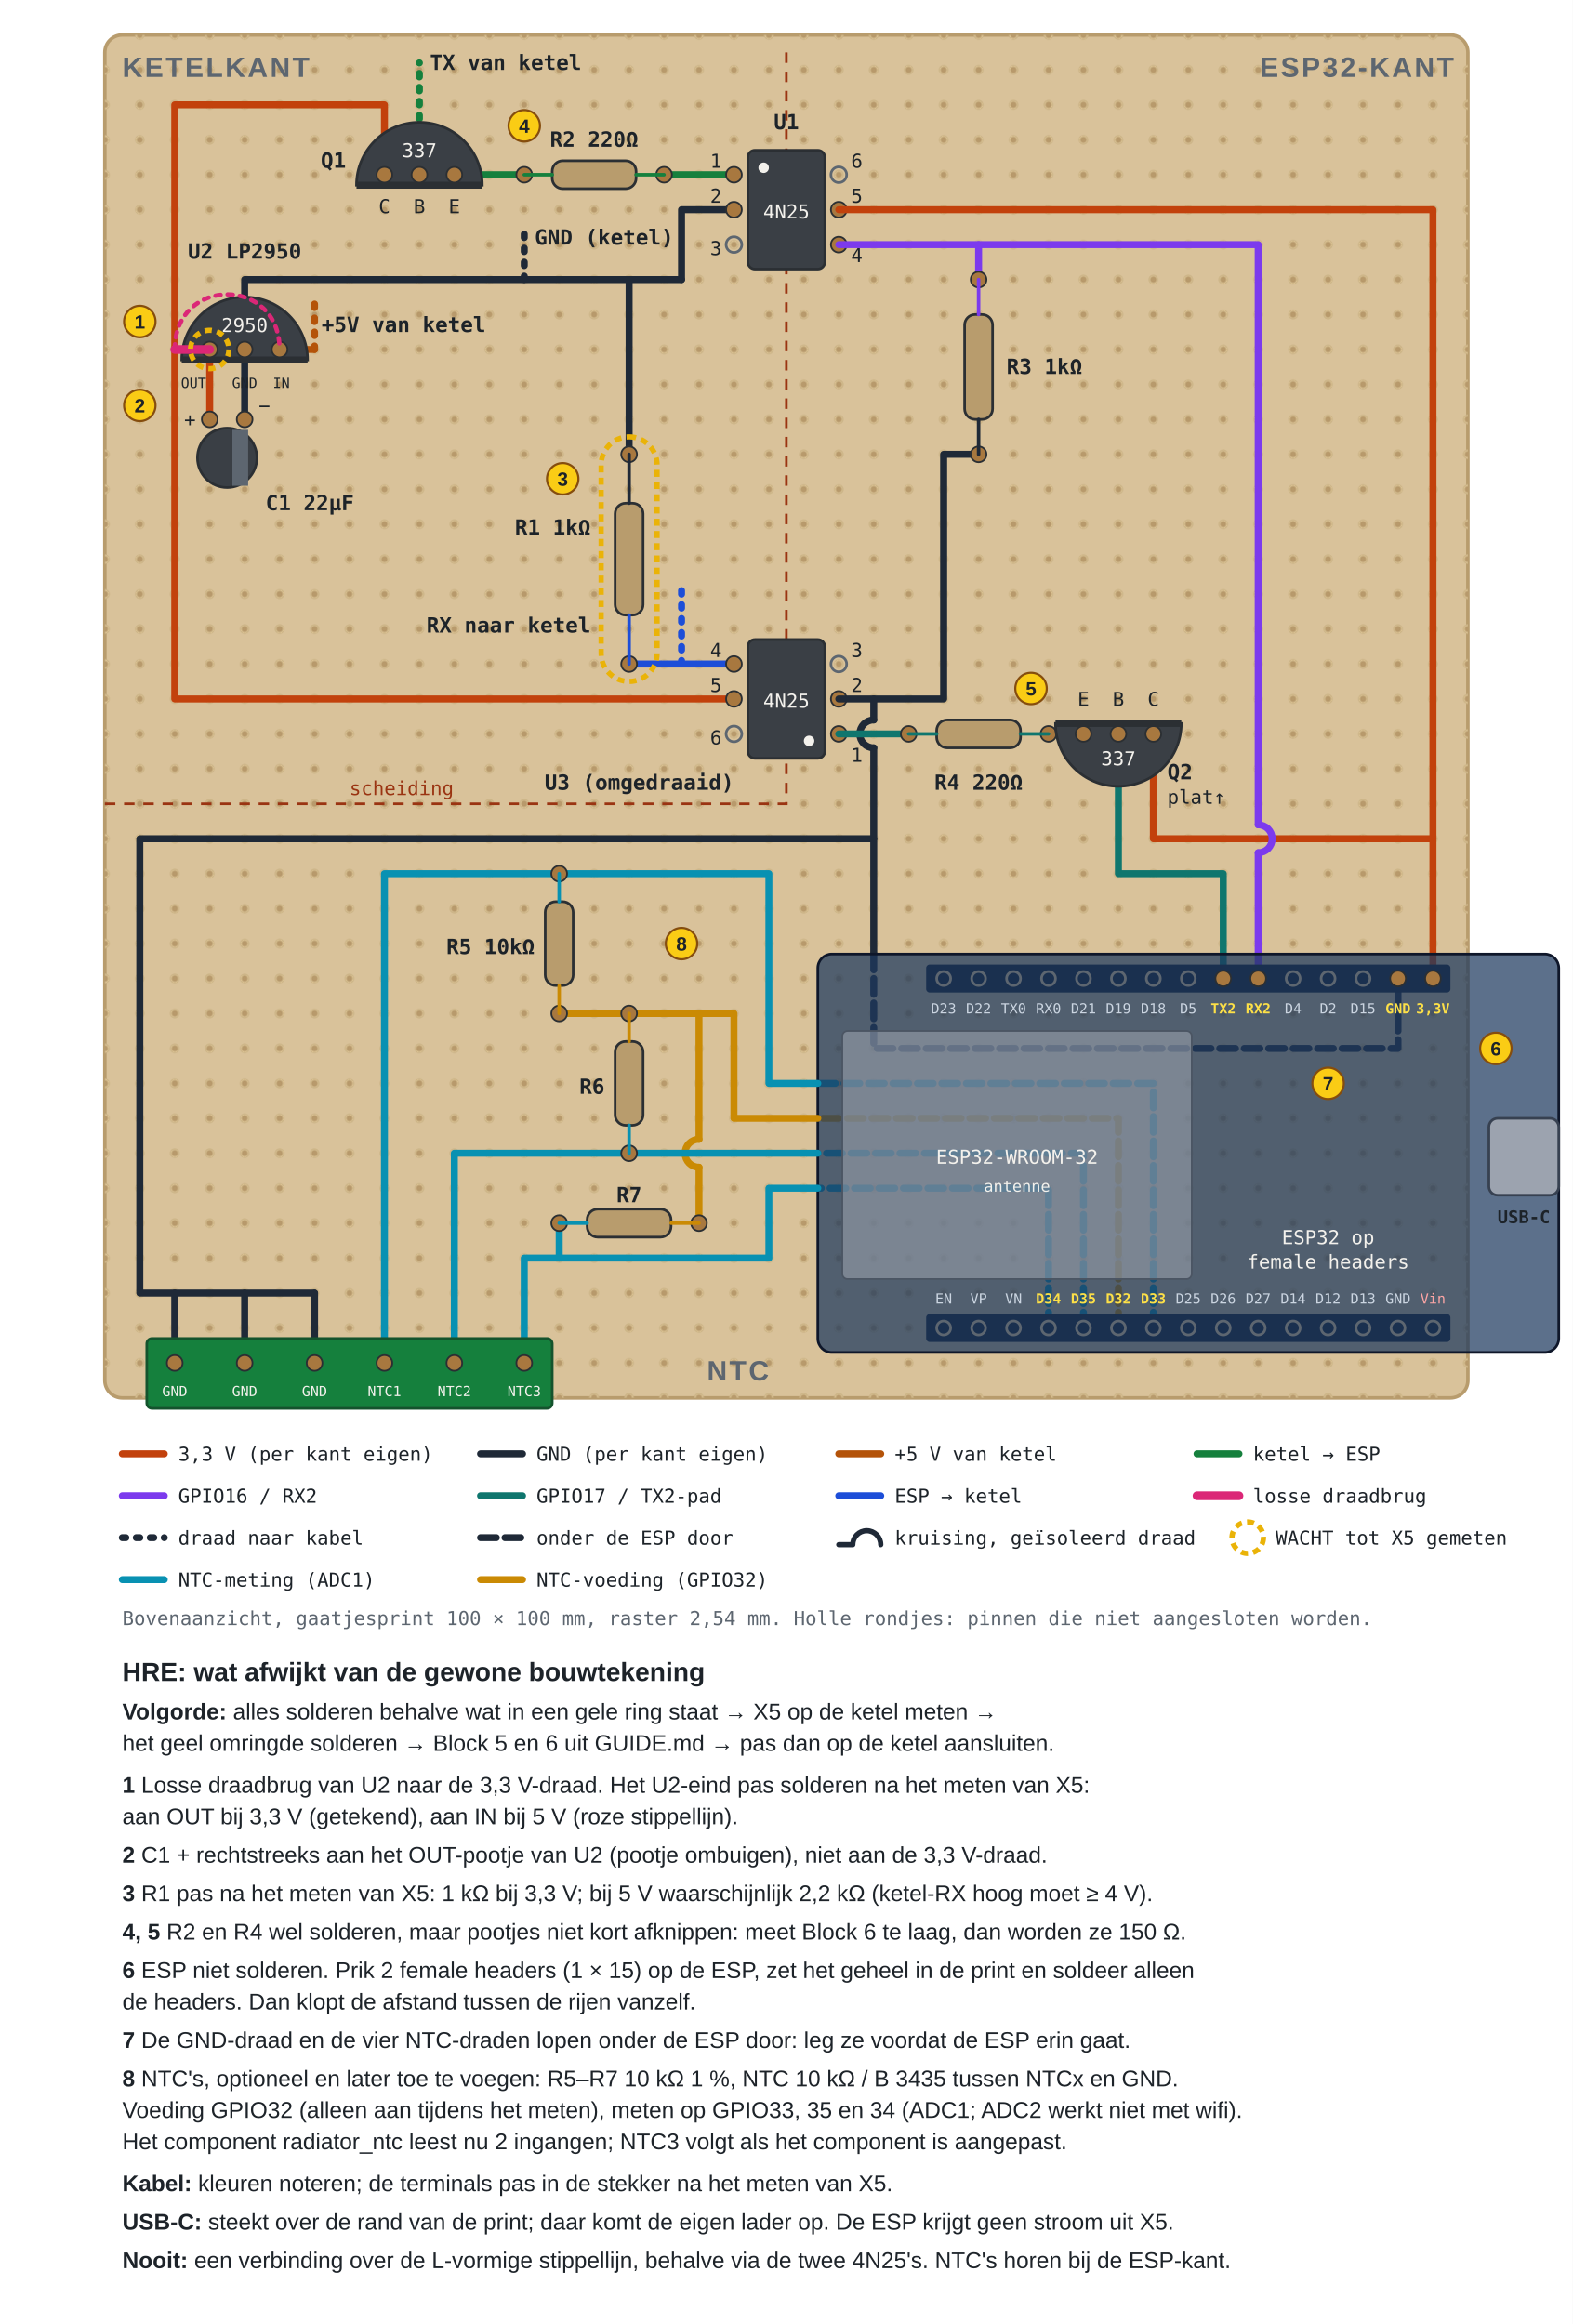
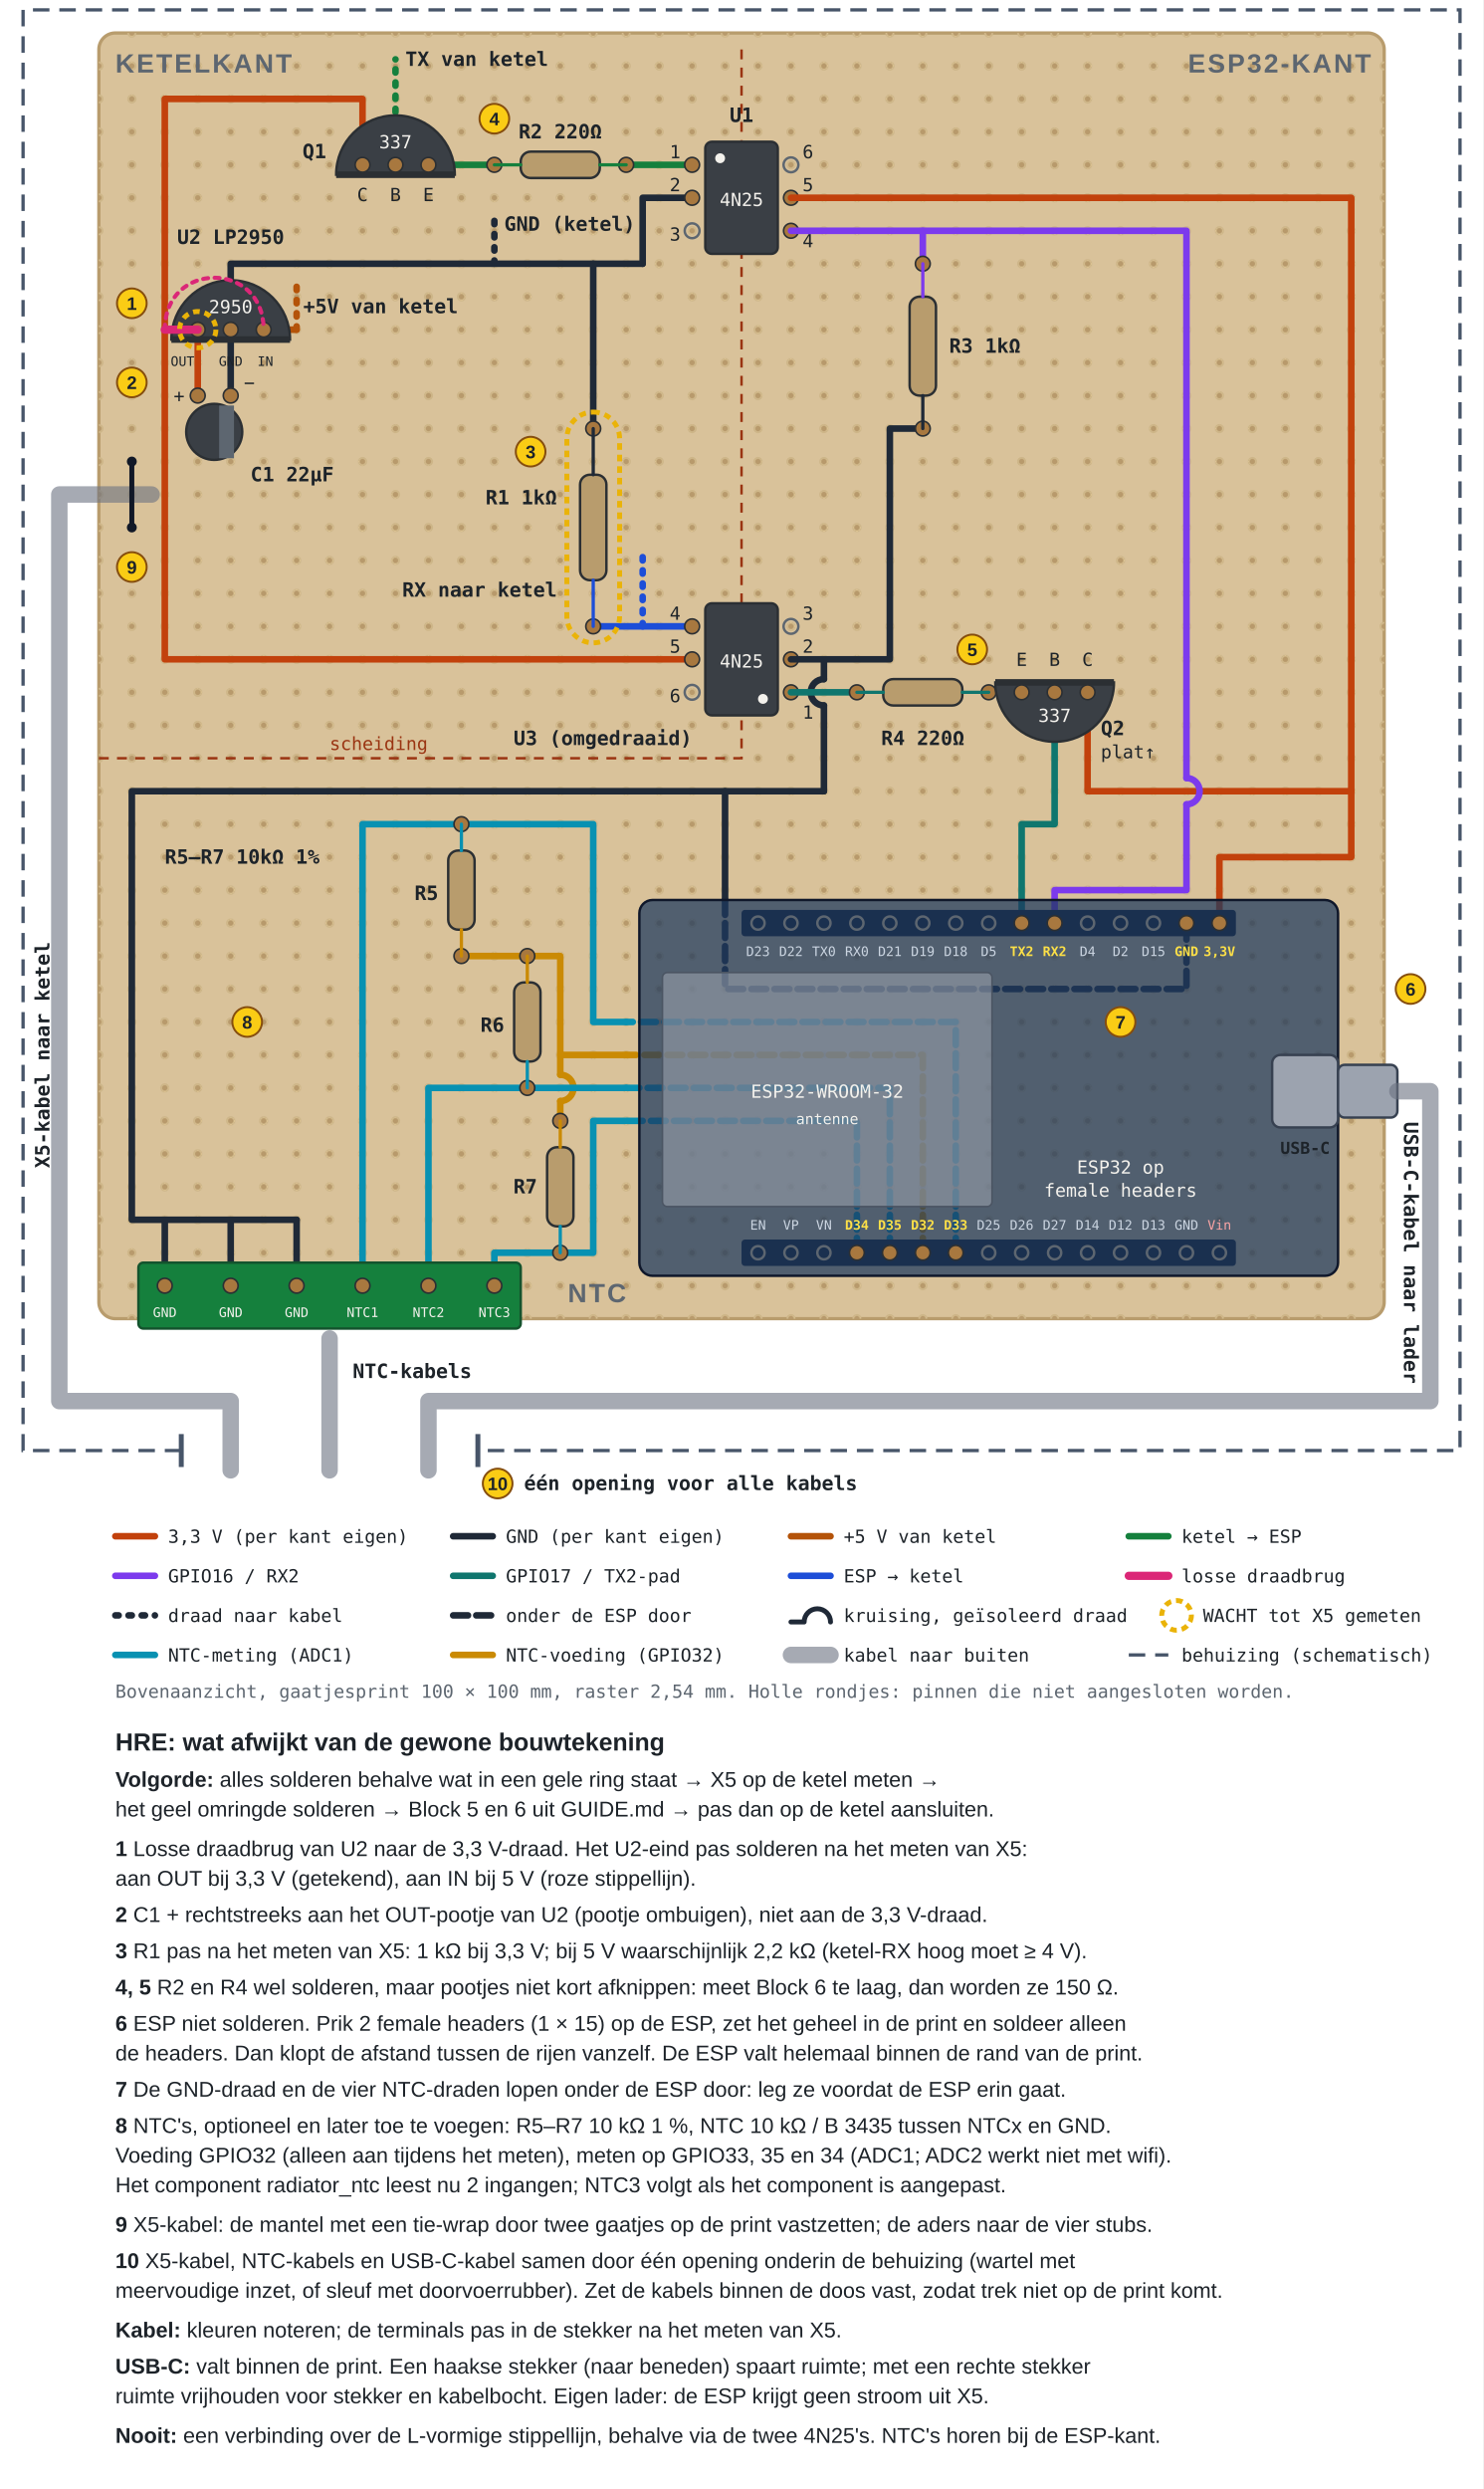
- <svg xmlns="http://www.w3.org/2000/svg" viewBox="0 0 900 1330" width="900" height="1330" role="img" aria-label="Bouwtekening van de IDS-adapter voor de Intergas Kombi Kompakt HRE (X5) op een gaatjesprint van 100 x 100 mm, in vier kwadranten: linksboven de ketelkant (LP2950, C1, Q1, R2, R1), rechtsboven de ESP-kant van de optocouplers (R3, R4, Q2), rechtsonder de ESP32 (Joy-IT NodeMCU ESP32 USB-C) op female headers, linksonder drie optionele NTC-ingangen met 10 kOhm-weerstanden en een schroefklem. Alleen de twee 4N25-optocouplers overbruggen de L-vormige scheiding rond de ketelkant. Genummerde markeringen verwijzen naar de toelichting onder de tekening; gele ringen markeren wat pas na het meten van X5 gesoldeerd wordt.">
+ <svg xmlns="http://www.w3.org/2000/svg" viewBox="0 0 900 1510" width="900" height="1510" role="img" aria-label="Bouwtekening van de IDS-adapter voor de Intergas Kombi Kompakt HRE (X5) op een gaatjesprint van 100 x 100 mm, in vier kwadranten: linksboven de ketelkant (LP2950, C1, Q1, R2, R1), rechtsboven de ESP-kant van de optocouplers (R3, R4, Q2), rechtsonder de ESP32 (Joy-IT NodeMCU ESP32 USB-C) op female headers, helemaal binnen de rand van de print, linksonder drie optionele NTC-ingangen met 10 kOhm-weerstanden en een schroefklem. Alleen de twee 4N25-optocouplers overbruggen de L-vormige scheiding rond de ketelkant. Rond de print staat de behuizing schematisch getekend: X5-kabel, NTC-kabels en USB-C-kabel gaan samen door één opening onderin. Genummerde markeringen verwijzen naar de toelichting onder de tekening; gele ringen markeren wat pas na het meten van X5 gesoldeerd wordt.">
  <style>
    .w{fill:none;stroke-width:4;stroke-linecap:round;stroke-linejoin:round}
    .n3v3{stroke:#c2410c} .ngnd{stroke:#1f2937} .n5v{stroke:#b45309} .ntx{stroke:#15803d}
    .nrx{stroke:#1d4ed8} .nsig{stroke:#7c3aed} .nio17{stroke:#0f766e}
    .nntc{stroke:#0891b2} .nsup{stroke:#ca8a04}
    .bridge{stroke:#db2777;stroke-width:5}
    .stub{stroke-dasharray:2 6}
    .under{stroke-dasharray:9 5}
    .lbl{font-family:Menlo,Consolas,"DejaVu Sans Mono",monospace;font-size:11px;fill:#1d2329}
    .lbl-b{font-family:Menlo,Consolas,"DejaVu Sans Mono",monospace;font-size:12px;font-weight:600;fill:#1d2329}
    .note{font-family:Arial,Helvetica,sans-serif;font-size:13px;fill:#1d2329}
    .note-b{font-family:Arial,Helvetica,sans-serif;font-size:13px;font-weight:700;fill:#1d2329}
    .title{font-family:Arial,Helvetica,sans-serif;font-size:15px;font-weight:700;fill:#1d2329}
    .side{font-family:"Arial Narrow",Arial,sans-serif;font-size:16px;font-weight:700;fill:#5d6670;letter-spacing:.08em}
    .body{fill:#3a3f45;stroke:#2b2f33;stroke-width:1.5}
    .flat{stroke:#2b2f33;stroke-width:4}
    .leg{fill:#a8783f;stroke:#2b2f33;stroke-width:1}
    .nc{fill:none;stroke:#5d6670;stroke-width:1.5}
    .res{fill:#b89c6d;stroke:#2b2f33;stroke-width:1.5}
    .chiptext{font-family:Menlo,Consolas,"DejaVu Sans Mono",monospace;font-size:11px;fill:#f3f1ec}
    .pintext{font-family:Menlo,Consolas,"DejaVu Sans Mono",monospace;font-size:8px;fill:#cbd5e1}
    .pinuse{font-family:Menlo,Consolas,"DejaVu Sans Mono",monospace;font-size:8px;font-weight:700;fill:#fde047}
    .iso{stroke:#9a3412;stroke-width:1.5;stroke-dasharray:6 5;fill:none}
    .boardbg{fill:#d9c29a;stroke:#b89c6d;stroke-width:2}
    .hole{fill:#b89a6c;stroke:#cdb588;stroke-width:1.2}
    .wait{fill:none;stroke:#eab308;stroke-width:3;stroke-dasharray:4 3}
    .mark{fill:#facc15;stroke:#854d0e;stroke-width:1.2}
    .marktext{font-family:Arial,Helvetica,sans-serif;font-size:11px;font-weight:700;fill:#1d2329}
+     .box{fill:none;stroke:#475569;stroke-width:2;stroke-dasharray:10 6}
+     .cable{fill:none;stroke:#6b7280;stroke-width:10;stroke-linecap:round;stroke-linejoin:round;stroke-opacity:.6}
  </style>
-   <rect x="0" y="0" width="900" height="1330" fill="#ffffff" />
+   <rect x="0" y="0" width="900" height="1510" fill="#ffffff" />
  <defs>
    <pattern id="holes" x="-10" y="-10" width="20" height="20" patternUnits="userSpaceOnUse">
      <circle cx="10" cy="10" r="2.2" class="hole" />
    </pattern>
  </defs>
  <rect x="60" y="20" width="780" height="780" rx="10" class="boardbg" />
  <rect x="60" y="20" width="780" height="780" rx="10" fill="url(#holes)" />
  <text x="70" y="44" class="side">KETELKANT</text>
  <text x="832" y="44" class="side" text-anchor="end">ESP32-KANT</text>
-   <text x="440" y="790" class="side" text-anchor="end">NTC</text>
+   <text x="380" y="790" class="side" text-anchor="end">NTC</text>
  <polyline points="450,30 450,460 60,460" class="iso" />
  <text x="200" y="455" class="lbl" style="fill:#9a3412">scheiding</text>
  <polyline class="w n3v3" points="220,100 220,60 100,60 100,400 420,400" />
  <line x1="120" y1="200" x2="120" y2="240" class="w n3v3" />
  <polyline class="w ngnd" points="140,240 140,160 390,160" />
  <polyline class="w ngnd" points="420,120 390,120 390,160" />
  <polyline class="w ngnd" points="360,160 360,260" />
  <polyline class="w n5v" points="160,200 180,200" />
  <polyline class="w ntx" points="260,100 300,100" />
  <polyline class="w ntx" points="380,100 420,100" />
  <polyline class="w nrx" points="360,380 420,380" />
  <polyline class="w n5v stub" points="180,200 180,170" />
  <text x="184" y="190" class="lbl-b">+5V van ketel</text>
  <polyline class="w ngnd stub" points="300,160 300,132" />
  <text x="306" y="140" class="lbl-b">GND (ketel)</text>
  <polyline class="w ntx stub" points="240,100 240,36" />
  <text x="246" y="40" class="lbl-b">TX van ketel</text>
  <polyline class="w nrx stub" points="390,380 390,336" />
  <text x="338" y="362" class="lbl-b" text-anchor="end">RX naar ketel</text>
  <path d="M 104 206 L 176 206 A 36 36 0 0 0 104 206 Z" class="body" />
  <line x1="104" y1="206" x2="176" y2="206" class="flat" />
  <text x="140" y="190" class="chiptext" text-anchor="middle">2950</text>
  <circle cx="120" cy="200" r="4.5" class="leg" />
  <circle cx="140" cy="200" r="4.5" class="leg" />
  <circle cx="160" cy="200" r="4.5" class="leg" />
  <text x="140" y="148" class="lbl-b" text-anchor="middle">U2 LP2950</text>
  <text x="118" y="222" class="lbl" style="font-size:8px" text-anchor="end">OUT</text>
  <text x="140" y="222" class="lbl" style="font-size:8px" text-anchor="middle">GND</text>
  <text x="161" y="222" class="lbl" style="font-size:8px" text-anchor="middle">IN</text>
  <circle cx="130" cy="262" r="17" class="body" />
  <rect x="133" y="246" width="9" height="32" style="fill:#5d6670" />
  <circle cx="120" cy="240" r="4.5" class="leg" />
  <circle cx="140" cy="240" r="4.5" class="leg" />
  <text x="152" y="292" class="lbl-b">C1 22µF</text>
  <text x="112" y="244" class="lbl" text-anchor="end">+</text>
  <text x="148" y="236" class="lbl">−</text>
  <path d="M 204 106 L 276 106 A 36 36 0 0 0 204 106 Z" class="body" />
  <line x1="204" y1="106" x2="276" y2="106" class="flat" />
  <text x="240" y="90" class="chiptext" text-anchor="middle">337</text>
  <circle cx="220" cy="100" r="4.5" class="leg" />
  <circle cx="240" cy="100" r="4.5" class="leg" />
  <circle cx="260" cy="100" r="4.5" class="leg" />
  <text x="220" y="122" class="lbl" text-anchor="middle">C</text>
  <text x="240" y="122" class="lbl" text-anchor="middle">B</text>
  <text x="260" y="122" class="lbl" text-anchor="middle">E</text>
  <text x="198" y="96" class="lbl-b" text-anchor="end">Q1</text>
  <rect x="316" y="92" width="48" height="16" rx="6" class="res" />
  <circle cx="300" cy="100" r="4.5" class="leg" />
  <circle cx="380" cy="100" r="4.5" class="leg" />
  <line x1="300" y1="100" x2="316" y2="100" class="w ntx" style="stroke-width:2" />
  <line x1="364" y1="100" x2="380" y2="100" class="w ntx" style="stroke-width:2" />
  <text x="340" y="84" class="lbl-b" text-anchor="middle">R2 220Ω</text>
  <rect x="352" y="288" width="16" height="64" rx="6" class="res" />
  <circle cx="360" cy="260" r="4.5" class="leg" />
  <circle cx="360" cy="380" r="4.5" class="leg" />
  <line x1="360" y1="260" x2="360" y2="288" class="w ngnd" style="stroke-width:2" />
  <line x1="360" y1="352" x2="360" y2="380" class="w nrx" style="stroke-width:2" />
  <text x="338" y="306" class="lbl-b" text-anchor="end">R1 1kΩ</text>
  <rect x="344" y="250" width="32" height="140" rx="16" class="wait" />
  <line x1="120" y1="200" x2="100" y2="200" class="w bridge" />
  <path d="M 100 200 C 100 158 160 158 160 200" fill="none" stroke="#db2777" stroke-width="2.5" stroke-dasharray="3 4" stroke-linecap="round" />
  <circle cx="120" cy="200" r="11" class="wait" />
  <rect x="428" y="86" width="44" height="68" rx="4" class="body" />
  <circle cx="437" cy="96" r="3" style="fill:#f3f1ec" />
  <text x="450" y="125" class="chiptext" text-anchor="middle">4N25</text>
  <circle cx="420" cy="100" r="4.5" class="leg" />
  <circle cx="420" cy="120" r="4.5" class="leg" />
  <circle cx="420" cy="140" r="4.5" class="nc" />
  <circle cx="480" cy="100" r="4.5" class="nc" />
  <circle cx="480" cy="120" r="4.5" class="leg" />
  <circle cx="480" cy="140" r="4.5" class="leg" />
  <text x="413" y="96" class="lbl" text-anchor="end">1</text>
  <text x="413" y="116" class="lbl" text-anchor="end">2</text>
  <text x="413" y="146" class="lbl" text-anchor="end">3</text>
  <text x="487" y="96" class="lbl">6</text>
  <text x="487" y="116" class="lbl">5</text>
  <text x="487" y="150" class="lbl">4</text>
  <text x="450" y="74" class="lbl-b" text-anchor="middle">U1</text>
  <rect x="428" y="366" width="44" height="68" rx="4" class="body" />
  <circle cx="463" cy="424" r="3" style="fill:#f3f1ec" />
  <text x="450" y="405" class="chiptext" text-anchor="middle">4N25</text>
  <circle cx="420" cy="380" r="4.5" class="leg" />
  <circle cx="420" cy="400" r="4.5" class="leg" />
  <circle cx="420" cy="420" r="4.5" class="nc" />
  <circle cx="480" cy="380" r="4.5" class="nc" />
  <circle cx="480" cy="400" r="4.5" class="leg" />
  <circle cx="480" cy="420" r="4.5" class="leg" />
  <text x="413" y="376" class="lbl" text-anchor="end">4</text>
  <text x="413" y="396" class="lbl" text-anchor="end">5</text>
  <text x="413" y="426" class="lbl" text-anchor="end">6</text>
  <text x="487" y="376" class="lbl">3</text>
  <text x="487" y="396" class="lbl">2</text>
  <text x="487" y="436" class="lbl">1</text>
  <text x="420" y="452" class="lbl-b" text-anchor="end">U3 (omgedraaid)</text>
-   <polyline class="w n3v3" points="480,120 820,120 820,560" />
+   <polyline class="w n3v3" points="480,120 820,120 820,520 740,520 740,560" />
  <polyline class="w n3v3" points="660,420 660,480 820,480" />
  <polyline class="w nsig" points="480,140 720,140 720,472" />
  <path d="M 720 472 A 8 8 0 0 1 720 488" class="w nsig" />
-   <polyline class="w nsig" points="720,488 720,560" />
+   <polyline class="w nsig" points="720,488 720,540 640,540 640,560" />
  <polyline class="w nsig" points="560,140 560,160" />
  <polyline class="w ngnd" points="480,400 540,400 540,260 560,260" />
  <polyline class="w ngnd" points="500,400 500,412" />
  <path d="M 500 412 A 8 8 0 0 0 500 428" class="w ngnd" />
-   <polyline class="w ngnd" points="500,428 500,546" />
+   <polyline class="w ngnd" points="500,428 500,480" />
+   <polyline class="w ngnd" points="440,480 440,546" />
  <polyline class="w nio17" points="480,420 520,420" />
  <polyline class="w nio17" points="600,420 620,420" />
-   <polyline class="w nio17" points="700,560 700,500 640,500 640,420" />
+   <polyline class="w nio17" points="640,420 640,500 620,500 620,560" />
  <rect x="552" y="180" width="16" height="60" rx="6" class="res" />
  <circle cx="560" cy="160" r="4.5" class="leg" />
  <circle cx="560" cy="260" r="4.5" class="leg" />
  <line x1="560" y1="160" x2="560" y2="180" class="w nsig" style="stroke-width:2" />
  <line x1="560" y1="240" x2="560" y2="260" class="w ngnd" style="stroke-width:2" />
  <text x="576" y="214" class="lbl-b">R3 1kΩ</text>
  <rect x="536" y="412" width="48" height="16" rx="6" class="res" />
  <circle cx="520" cy="420" r="4.5" class="leg" />
  <circle cx="600" cy="420" r="4.5" class="leg" />
  <line x1="520" y1="420" x2="536" y2="420" class="w nio17" style="stroke-width:2" />
  <line x1="584" y1="420" x2="600" y2="420" class="w nio17" style="stroke-width:2" />
  <text x="560" y="452" class="lbl-b" text-anchor="middle">R4 220Ω</text>
  <path d="M 604 414 L 676 414 A 36 36 0 0 1 604 414 Z" class="body" />
  <line x1="604" y1="414" x2="676" y2="414" class="flat" />
  <text x="640" y="438" class="chiptext" text-anchor="middle">337</text>
  <circle cx="620" cy="420" r="4.5" class="leg" />
  <circle cx="640" cy="420" r="4.5" class="leg" />
  <circle cx="660" cy="420" r="4.5" class="leg" />
  <text x="620" y="404" class="lbl" text-anchor="middle">E</text>
  <text x="640" y="404" class="lbl" text-anchor="middle">B</text>
  <text x="660" y="404" class="lbl" text-anchor="middle">C</text>
  <text x="668" y="446" class="lbl-b">Q2</text>
  <text x="668" y="460" class="lbl">plat↑</text>
-   <polyline class="w ngnd under" points="500,546 500,600 800,600 800,560" />
-   <polyline class="w nntc under" points="660,760 660,620 468,620" />
-   <polyline class="w nsup under" points="640,760 640,640 468,640" />
-   <polyline class="w nntc under" points="620,760 620,660 468,660" />
-   <polyline class="w nntc under" points="600,760 600,680 468,680" />
-   <rect x="530" y="552" width="300" height="16" rx="2" style="fill:#111827" />
-   <rect x="530" y="752" width="300" height="16" rx="2" style="fill:#111827" />
-   <rect x="468" y="546" width="424" height="228" rx="8" style="fill:#1e3a5f;fill-opacity:.72;stroke:#0f172a;stroke-width:1.5" />
-   <rect x="482" y="590" width="200" height="142" rx="3" style="fill:#9ca3af;fill-opacity:.55;stroke:#4b5563;stroke-width:1" />
-   <text x="582" y="666" class="chiptext" text-anchor="middle">ESP32-WROOM-32</text>
-   <text x="582" y="682" class="chiptext" text-anchor="middle" style="font-size:9px">antenne</text>
-   <rect x="852" y="640" width="40" height="44" rx="5" style="fill:#9ca3af;stroke:#374151;stroke-width:1.5" />
-   <text x="872" y="700" class="lbl-b" text-anchor="middle" style="font-size:10px">USB-C</text>
-   <text x="760" y="712" class="chiptext" text-anchor="middle">ESP32 op</text>
-   <text x="760" y="726" class="chiptext" text-anchor="middle">female headers</text>
-   <g>
-     <circle cx="540" cy="560" r="4" class="nc" />
-     <circle cx="560" cy="560" r="4" class="nc" />
-     <circle cx="580" cy="560" r="4" class="nc" />
-     <circle cx="600" cy="560" r="4" class="nc" />
-     <circle cx="620" cy="560" r="4" class="nc" />
-     <circle cx="640" cy="560" r="4" class="nc" />
-     <circle cx="660" cy="560" r="4" class="nc" />
-     <circle cx="680" cy="560" r="4" class="nc" />
-     <circle cx="700" cy="560" r="4.5" class="leg" />
-     <circle cx="720" cy="560" r="4.5" class="leg" />
-     <circle cx="740" cy="560" r="4" class="nc" />
-     <circle cx="760" cy="560" r="4" class="nc" />
-     <circle cx="780" cy="560" r="4" class="nc" />
-     <circle cx="800" cy="560" r="4.5" class="leg" />
-     <circle cx="820" cy="560" r="4.5" class="leg" />
-   </g>
-   <g text-anchor="middle">
-     <text x="540" y="580" class="pintext">D23</text>
-     <text x="560" y="580" class="pintext">D22</text>
-     <text x="580" y="580" class="pintext">TX0</text>
-     <text x="600" y="580" class="pintext">RX0</text>
-     <text x="620" y="580" class="pintext">D21</text>
-     <text x="640" y="580" class="pintext">D19</text>
-     <text x="660" y="580" class="pintext">D18</text>
-     <text x="680" y="580" class="pintext">D5</text>
-     <text x="700" y="580" class="pinuse">TX2</text>
-     <text x="720" y="580" class="pinuse">RX2</text>
-     <text x="740" y="580" class="pintext">D4</text>
-     <text x="760" y="580" class="pintext">D2</text>
-     <text x="780" y="580" class="pintext">D15</text>
-     <text x="800" y="580" class="pinuse">GND</text>
-     <text x="820" y="580" class="pinuse">3,3V</text>
-   </g>
-   <g>
-     <circle cx="540" cy="760" r="4" class="nc" />
-     <circle cx="560" cy="760" r="4" class="nc" />
-     <circle cx="580" cy="760" r="4" class="nc" />
-     <circle cx="600" cy="760" r="4" class="nc" />
-     <circle cx="620" cy="760" r="4" class="nc" />
-     <circle cx="640" cy="760" r="4" class="nc" />
-     <circle cx="660" cy="760" r="4" class="nc" />
-     <circle cx="680" cy="760" r="4" class="nc" />
-     <circle cx="700" cy="760" r="4" class="nc" />
-     <circle cx="720" cy="760" r="4" class="nc" />
-     <circle cx="740" cy="760" r="4" class="nc" />
-     <circle cx="760" cy="760" r="4" class="nc" />
-     <circle cx="780" cy="760" r="4" class="nc" />
-     <circle cx="800" cy="760" r="4" class="nc" />
-     <circle cx="820" cy="760" r="4" class="nc" />
-   </g>
-   <g text-anchor="middle">
-     <text x="540" y="746" class="pintext">EN</text>
-     <text x="560" y="746" class="pintext">VP</text>
-     <text x="580" y="746" class="pintext">VN</text>
-     <text x="600" y="746" class="pinuse">D34</text>
-     <text x="620" y="746" class="pinuse">D35</text>
-     <text x="640" y="746" class="pinuse">D32</text>
-     <text x="660" y="746" class="pinuse">D33</text>
-     <text x="680" y="746" class="pintext">D25</text>
-     <text x="700" y="746" class="pintext">D26</text>
-     <text x="720" y="746" class="pintext">D27</text>
-     <text x="740" y="746" class="pintext">D14</text>
-     <text x="760" y="746" class="pintext">D12</text>
-     <text x="780" y="746" class="pintext">D13</text>
-     <text x="800" y="746" class="pintext">GND</text>
-     <text x="820" y="746" class="pintext" style="fill:#fca5a5">Vin</text>
+   <polyline class="w ngnd under" points="440,546 440,600 720,600 720,560" />
+   <polyline class="w nntc under" points="580,760 580,620 380,620" />
+   <polyline class="w nsup under" points="560,760 560,640 380,640" />
+   <polyline class="w nntc under" points="540,760 540,660 380,660" />
+   <polyline class="w nntc under" points="520,760 520,680 380,680" />
+   <g transform="translate(-80,0)">
+     <rect x="530" y="552" width="300" height="16" rx="2" style="fill:#111827" />
+     <rect x="530" y="752" width="300" height="16" rx="2" style="fill:#111827" />
+     <rect x="468" y="546" width="424" height="228" rx="8" style="fill:#1e3a5f;fill-opacity:.72;stroke:#0f172a;stroke-width:1.5" />
+     <rect x="482" y="590" width="200" height="142" rx="3" style="fill:#9ca3af;fill-opacity:.55;stroke:#4b5563;stroke-width:1" />
+     <text x="582" y="666" class="chiptext" text-anchor="middle">ESP32-WROOM-32</text>
+     <text x="582" y="682" class="chiptext" text-anchor="middle" style="font-size:9px">antenne</text>
+     <rect x="852" y="640" width="40" height="44" rx="5" style="fill:#9ca3af;stroke:#374151;stroke-width:1.5" />
+     <text x="872" y="700" class="lbl-b" text-anchor="middle" style="font-size:10px">USB-C</text>
+     <text x="760" y="712" class="chiptext" text-anchor="middle">ESP32 op</text>
+     <text x="760" y="726" class="chiptext" text-anchor="middle">female headers</text>
+     <g>
+       <circle cx="540" cy="560" r="4" class="nc" />
+       <circle cx="560" cy="560" r="4" class="nc" />
+       <circle cx="580" cy="560" r="4" class="nc" />
+       <circle cx="600" cy="560" r="4" class="nc" />
+       <circle cx="620" cy="560" r="4" class="nc" />
+       <circle cx="640" cy="560" r="4" class="nc" />
+       <circle cx="660" cy="560" r="4" class="nc" />
+       <circle cx="680" cy="560" r="4" class="nc" />
+       <circle cx="700" cy="560" r="4.5" class="leg" />
+       <circle cx="720" cy="560" r="4.5" class="leg" />
+       <circle cx="740" cy="560" r="4" class="nc" />
+       <circle cx="760" cy="560" r="4" class="nc" />
+       <circle cx="780" cy="560" r="4" class="nc" />
+       <circle cx="800" cy="560" r="4.5" class="leg" />
+       <circle cx="820" cy="560" r="4.5" class="leg" />
+     </g>
+     <g text-anchor="middle">
+       <text x="540" y="580" class="pintext">D23</text>
+       <text x="560" y="580" class="pintext">D22</text>
+       <text x="580" y="580" class="pintext">TX0</text>
+       <text x="600" y="580" class="pintext">RX0</text>
+       <text x="620" y="580" class="pintext">D21</text>
+       <text x="640" y="580" class="pintext">D19</text>
+       <text x="660" y="580" class="pintext">D18</text>
+       <text x="680" y="580" class="pintext">D5</text>
+       <text x="700" y="580" class="pinuse">TX2</text>
+       <text x="720" y="580" class="pinuse">RX2</text>
+       <text x="740" y="580" class="pintext">D4</text>
+       <text x="760" y="580" class="pintext">D2</text>
+       <text x="780" y="580" class="pintext">D15</text>
+       <text x="800" y="580" class="pinuse">GND</text>
+       <text x="820" y="580" class="pinuse">3,3V</text>
+     </g>
+     <g>
+       <circle cx="540" cy="760" r="4" class="nc" />
+       <circle cx="560" cy="760" r="4" class="nc" />
+       <circle cx="580" cy="760" r="4" class="nc" />
+       <circle cx="600" cy="760" r="4.5" class="leg" />
+       <circle cx="620" cy="760" r="4.5" class="leg" />
+       <circle cx="640" cy="760" r="4.5" class="leg" />
+       <circle cx="660" cy="760" r="4.5" class="leg" />
+       <circle cx="680" cy="760" r="4" class="nc" />
+       <circle cx="700" cy="760" r="4" class="nc" />
+       <circle cx="720" cy="760" r="4" class="nc" />
+       <circle cx="740" cy="760" r="4" class="nc" />
+       <circle cx="760" cy="760" r="4" class="nc" />
+       <circle cx="780" cy="760" r="4" class="nc" />
+       <circle cx="800" cy="760" r="4" class="nc" />
+       <circle cx="820" cy="760" r="4" class="nc" />
+     </g>
+     <g text-anchor="middle">
+       <text x="540" y="746" class="pintext">EN</text>
+       <text x="560" y="746" class="pintext">VP</text>
+       <text x="580" y="746" class="pintext">VN</text>
+       <text x="600" y="746" class="pinuse">D34</text>
+       <text x="620" y="746" class="pinuse">D35</text>
+       <text x="640" y="746" class="pinuse">D32</text>
+       <text x="660" y="746" class="pinuse">D33</text>
+       <text x="680" y="746" class="pintext">D25</text>
+       <text x="700" y="746" class="pintext">D26</text>
+       <text x="720" y="746" class="pintext">D27</text>
+       <text x="740" y="746" class="pintext">D14</text>
+       <text x="760" y="746" class="pintext">D12</text>
+       <text x="780" y="746" class="pintext">D13</text>
+       <text x="800" y="746" class="pintext">GND</text>
+       <text x="820" y="746" class="pintext" style="fill:#fca5a5">Vin</text>
+     </g>
  </g>
  <polyline class="w ngnd" points="500,480 80,480 80,740 180,740" />
  <polyline class="w ngnd" points="100,740 100,780" />
  <polyline class="w ngnd" points="140,740 140,780" />
  <polyline class="w ngnd" points="180,740 180,780" />
-   <polyline class="w nntc" points="468,620 440,620 440,500 220,500 220,780" />
-   <polyline class="w nsup" points="468,640 420,640 420,580 320,580" />
-   <polyline class="w nsup" points="400,580 400,652" />
-   <path d="M 400 652 A 8 8 0 0 0 400 668" class="w nsup" />
-   <polyline class="w nsup" points="400,668 400,700" />
-   <polyline class="w nntc" points="468,660 260,660 260,780" />
-   <polyline class="w nntc" points="468,680 440,680 440,720 300,720 300,780" />
-   <polyline class="w nntc" points="320,700 320,720" />
-   <rect x="312" y="516" width="16" height="48" rx="6" class="res" />
-   <circle cx="320" cy="500" r="4.5" class="leg" />
+   <polyline class="w nntc" points="380,620 360,620 360,500 220,500 220,780" />
+   <polyline class="w nsup" points="380,640 340,640" />
+   <polyline class="w nsup" points="280,580 340,580 340,652" />
+   <path d="M 340 652 A 8 8 0 0 1 340 668" class="w nsup" />
+   <polyline class="w nsup" points="340,668 340,680" />
+   <polyline class="w nntc" points="380,660 260,660 260,780" />
+   <polyline class="w nntc" points="380,680 360,680 360,760 300,760 300,780" />
+   <rect x="272" y="516" width="16" height="48" rx="6" class="res" />
+   <circle cx="280" cy="500" r="4.5" class="leg" />
+   <circle cx="280" cy="580" r="4.5" class="leg" />
+   <line x1="280" y1="500" x2="280" y2="516" class="w nntc" style="stroke-width:2" />
+   <line x1="280" y1="564" x2="280" y2="580" class="w nsup" style="stroke-width:2" />
+   <text x="266" y="546" class="lbl-b" text-anchor="end">R5</text>
+   <rect x="312" y="596" width="16" height="48" rx="6" class="res" />
  <circle cx="320" cy="580" r="4.5" class="leg" />
-   <line x1="320" y1="500" x2="320" y2="516" class="w nntc" style="stroke-width:2" />
-   <line x1="320" y1="564" x2="320" y2="580" class="w nsup" style="stroke-width:2" />
-   <text x="306" y="546" class="lbl-b" text-anchor="end">R5 10kΩ</text>
-   <rect x="352" y="596" width="16" height="48" rx="6" class="res" />
-   <circle cx="360" cy="580" r="4.5" class="leg" />
-   <circle cx="360" cy="660" r="4.5" class="leg" />
-   <line x1="360" y1="580" x2="360" y2="596" class="w nsup" style="stroke-width:2" />
-   <line x1="360" y1="644" x2="360" y2="660" class="w nntc" style="stroke-width:2" />
-   <text x="346" y="626" class="lbl-b" text-anchor="end">R6</text>
-   <rect x="336" y="692" width="48" height="16" rx="6" class="res" />
-   <circle cx="320" cy="700" r="4.5" class="leg" />
-   <circle cx="400" cy="700" r="4.5" class="leg" />
-   <line x1="320" y1="700" x2="336" y2="700" class="w nntc" style="stroke-width:2" />
-   <line x1="384" y1="700" x2="400" y2="700" class="w nsup" style="stroke-width:2" />
-   <text x="360" y="688" class="lbl-b" text-anchor="middle">R7</text>
+   <circle cx="320" cy="660" r="4.5" class="leg" />
+   <line x1="320" y1="580" x2="320" y2="596" class="w nsup" style="stroke-width:2" />
+   <line x1="320" y1="644" x2="320" y2="660" class="w nntc" style="stroke-width:2" />
+   <text x="306" y="626" class="lbl-b" text-anchor="end">R6</text>
+   <rect x="332" y="696" width="16" height="48" rx="6" class="res" />
+   <circle cx="340" cy="680" r="4.5" class="leg" />
+   <circle cx="340" cy="760" r="4.5" class="leg" />
+   <line x1="340" y1="680" x2="340" y2="696" class="w nsup" style="stroke-width:2" />
+   <line x1="340" y1="744" x2="340" y2="760" class="w nntc" style="stroke-width:2" />
+   <text x="326" y="724" class="lbl-b" text-anchor="end">R7</text>
+   <text x="100" y="524" class="lbl-b">R5–R7 10kΩ 1%</text>
  <rect x="84" y="766" width="232" height="40" rx="3" style="fill:#15803d;stroke:#14532d;stroke-width:1.5" />
  <circle cx="100" cy="780" r="4.5" class="leg" />
  <circle cx="140" cy="780" r="4.5" class="leg" />
  <circle cx="180" cy="780" r="4.5" class="leg" />
  <circle cx="220" cy="780" r="4.5" class="leg" />
  <circle cx="260" cy="780" r="4.5" class="leg" />
  <circle cx="300" cy="780" r="4.5" class="leg" />
  <g text-anchor="middle">
    <text x="100" y="799" class="pintext" style="fill:#f3f1ec">GND</text>
    <text x="140" y="799" class="pintext" style="fill:#f3f1ec">GND</text>
    <text x="180" y="799" class="pintext" style="fill:#f3f1ec">GND</text>
    <text x="220" y="799" class="pintext" style="fill:#f3f1ec">NTC1</text>
    <text x="260" y="799" class="pintext" style="fill:#f3f1ec">NTC2</text>
    <text x="300" y="799" class="pintext" style="fill:#f3f1ec">NTC3</text>
  </g>
+   <path d="M 110 880 L 14 880 L 14 6 L 886 6 L 886 880 L 290 880" class="box" />
+   <line x1="110" y1="870" x2="110" y2="890" stroke="#475569" stroke-width="3" />
+   <line x1="290" y1="870" x2="290" y2="890" stroke="#475569" stroke-width="3" />
+   <path d="M 92 300 L 36 300 L 36 850 L 140 850 L 140 892" class="cable" />
+   <line x1="80" y1="280" x2="80" y2="320" stroke="#111827" stroke-width="3" />
+   <circle cx="80" cy="280" r="3" style="fill:#111827" />
+   <circle cx="80" cy="320" r="3" style="fill:#111827" />
+   <text x="0" y="0" class="lbl-b" transform="translate(30,640) rotate(-90)" text-anchor="middle">X5-kabel naar ketel</text>
+   <path d="M 200 812 L 200 892" class="cable" />
+   <text x="214" y="836" class="lbl-b">NTC-kabels</text>
+   <rect x="812" y="646" width="36" height="32" rx="4" style="fill:#9ca3af;stroke:#374151;stroke-width:1.5" />
+   <path d="M 848 662 L 868 662 L 868 850 L 260 850 L 260 892" class="cable" />
+   <text x="0" y="0" class="lbl-b" transform="translate(852,760) rotate(90)" text-anchor="middle">USB-C-kabel naar lader</text>
+   <text x="318" y="904" class="lbl-b">één opening voor alle kabels</text>
  <g>
    <circle cx="80" cy="184" r="9" class="mark" />
    <text x="80" y="188" class="marktext" text-anchor="middle">1</text>
    <circle cx="80" cy="232" r="9" class="mark" />
    <text x="80" y="236" class="marktext" text-anchor="middle">2</text>
    <circle cx="322" cy="274" r="9" class="mark" />
    <text x="322" y="278" class="marktext" text-anchor="middle">3</text>
    <circle cx="300" cy="72" r="9" class="mark" />
    <text x="300" y="76" class="marktext" text-anchor="middle">4</text>
    <circle cx="590" cy="394" r="9" class="mark" />
    <text x="590" y="398" class="marktext" text-anchor="middle">5</text>
    <circle cx="856" cy="600" r="9" class="mark" />
    <text x="856" y="604" class="marktext" text-anchor="middle">6</text>
-     <circle cx="760" cy="620" r="9" class="mark" />
-     <text x="760" y="624" class="marktext" text-anchor="middle">7</text>
-     <circle cx="390" cy="540" r="9" class="mark" />
-     <text x="390" y="544" class="marktext" text-anchor="middle">8</text>
+     <circle cx="680" cy="620" r="9" class="mark" />
+     <text x="680" y="624" class="marktext" text-anchor="middle">7</text>
+     <circle cx="150" cy="620" r="9" class="mark" />
+     <text x="150" y="624" class="marktext" text-anchor="middle">8</text>
+     <circle cx="80" cy="344" r="9" class="mark" />
+     <text x="80" y="348" class="marktext" text-anchor="middle">9</text>
+     <circle cx="302" cy="900" r="9" class="mark" />
+     <text x="302" y="904" class="marktext" text-anchor="middle">10</text>
  </g>
-   <line x1="70" y1="832" x2="94" y2="832" class="w n3v3" />
-   <text x="102" y="836" class="lbl">3,3 V (per kant eigen)</text>
-   <line x1="275" y1="832" x2="299" y2="832" class="w ngnd" />
-   <text x="307" y="836" class="lbl">GND (per kant eigen)</text>
-   <line x1="480" y1="832" x2="504" y2="832" class="w n5v" />
-   <text x="512" y="836" class="lbl">+5 V van ketel</text>
-   <line x1="685" y1="832" x2="709" y2="832" class="w ntx" />
-   <text x="717" y="836" class="lbl">ketel → ESP</text>
-   <line x1="70" y1="856" x2="94" y2="856" class="w nsig" />
-   <text x="102" y="860" class="lbl">GPIO16 / RX2</text>
-   <line x1="275" y1="856" x2="299" y2="856" class="w nio17" />
-   <text x="307" y="860" class="lbl">GPIO17 / TX2-pad</text>
-   <line x1="480" y1="856" x2="504" y2="856" class="w nrx" />
-   <text x="512" y="860" class="lbl">ESP → ketel</text>
-   <line x1="685" y1="856" x2="709" y2="856" class="w bridge" />
-   <text x="717" y="860" class="lbl">losse draadbrug</text>
-   <line x1="70" y1="880" x2="94" y2="880" class="w ngnd stub" />
-   <text x="102" y="884" class="lbl">draad naar kabel</text>
-   <line x1="275" y1="880" x2="299" y2="880" class="w ngnd under" />
-   <text x="307" y="884" class="lbl">onder de ESP door</text>
-   <path d="M 480 884 L 488 884 A 8 8 0 0 1 504 884" class="w ngnd" style="stroke-width:3" />
-   <text x="512" y="884" class="lbl">kruising, geïsoleerd draad</text>
-   <circle cx="714" cy="880" r="9" class="wait" />
-   <text x="730" y="884" class="lbl">WACHT tot X5 gemeten</text>
-   <line x1="70" y1="904" x2="94" y2="904" class="w nntc" />
-   <text x="102" y="908" class="lbl">NTC-meting (ADC1)</text>
-   <line x1="275" y1="904" x2="299" y2="904" class="w nsup" />
-   <text x="307" y="908" class="lbl">NTC-voeding (GPIO32)</text>
-   <text x="70" y="930" class="lbl" style="fill:#5d6670">Bovenaanzicht, gaatjesprint 100 × 100 mm, raster 2,54 mm. Holle rondjes: pinnen die niet aangesloten worden.</text>
-   <text x="70" y="962" class="title">HRE: wat afwijkt van de gewone bouwtekening</text>
-   <text x="70" y="984" class="note">
-     <tspan class="note-b">Volgorde:</tspan> alles solderen behalve wat in een gele ring staat → X5 op de ketel meten →</text>
-   <text x="70" y="1002" class="note">het geel omringde solderen → Block 5 en 6 uit GUIDE.md → pas dan op de ketel aansluiten.</text>
-   <text x="70" y="1026" class="note">
-     <tspan class="note-b">1</tspan>  Losse draadbrug van U2 naar de 3,3 V-draad. Het U2-eind pas solderen na het meten van X5:</text>
-   <text x="70" y="1044" class="note">    aan OUT bij 3,3 V (getekend), aan IN bij 5 V (roze stippellijn).</text>
-   <text x="70" y="1066" class="note">
-     <tspan class="note-b">2</tspan>  C1 + rechtstreeks aan het OUT-pootje van U2 (pootje ombuigen), niet aan de 3,3 V-draad.</text>
-   <text x="70" y="1088" class="note">
-     <tspan class="note-b">3</tspan>  R1 pas na het meten van X5: 1 kΩ bij 3,3 V; bij 5 V waarschijnlijk 2,2 kΩ (ketel-RX hoog moet ≥ 4 V).</text>
-   <text x="70" y="1110" class="note">
-     <tspan class="note-b">4, 5</tspan>  R2 en R4 wel solderen, maar pootjes niet kort afknippen: meet Block 6 te laag, dan worden ze 150 Ω.</text>
-   <text x="70" y="1132" class="note">
-     <tspan class="note-b">6</tspan>  ESP niet solderen. Prik 2 female headers (1 × 15) op de ESP, zet het geheel in de print en soldeer alleen</text>
-   <text x="70" y="1150" class="note">    de headers. Dan klopt de afstand tussen de rijen vanzelf.</text>
-   <text x="70" y="1172" class="note">
-     <tspan class="note-b">7</tspan>  De GND-draad en de vier NTC-draden lopen onder de ESP door: leg ze voordat de ESP erin gaat.</text>
-   <text x="70" y="1194" class="note">
-     <tspan class="note-b">8</tspan>  NTC's, optioneel en later toe te voegen: R5–R7 10 kΩ 1 %, NTC 10 kΩ / B 3435 tussen NTCx en GND.</text>
-   <text x="70" y="1212" class="note">    Voeding GPIO32 (alleen aan tijdens het meten), meten op GPIO33, 35 en 34 (ADC1; ADC2 werkt niet met wifi).</text>
-   <text x="70" y="1230" class="note">    Het component radiator_ntc leest nu 2 ingangen; NTC3 volgt als het component is aangepast.</text>
-   <text x="70" y="1254" class="note">
-     <tspan class="note-b">Kabel:</tspan> kleuren noteren; de terminals pas in de stekker na het meten van X5.</text>
-   <text x="70" y="1276" class="note">
-     <tspan class="note-b">USB-C:</tspan> steekt over de rand van de print; daar komt de eigen lader op. De ESP krijgt geen stroom uit X5.</text>
-   <text x="70" y="1298" class="note">
-     <tspan class="note-b">Nooit:</tspan> een verbinding over de L-vormige stippellijn, behalve via de twee 4N25's. NTC's horen bij de ESP-kant.</text>
+   <g transform="translate(0,100)">
+     <line x1="70" y1="832" x2="94" y2="832" class="w n3v3" />
+     <text x="102" y="836" class="lbl">3,3 V (per kant eigen)</text>
+     <line x1="275" y1="832" x2="299" y2="832" class="w ngnd" />
+     <text x="307" y="836" class="lbl">GND (per kant eigen)</text>
+     <line x1="480" y1="832" x2="504" y2="832" class="w n5v" />
+     <text x="512" y="836" class="lbl">+5 V van ketel</text>
+     <line x1="685" y1="832" x2="709" y2="832" class="w ntx" />
+     <text x="717" y="836" class="lbl">ketel → ESP</text>
+     <line x1="70" y1="856" x2="94" y2="856" class="w nsig" />
+     <text x="102" y="860" class="lbl">GPIO16 / RX2</text>
+     <line x1="275" y1="856" x2="299" y2="856" class="w nio17" />
+     <text x="307" y="860" class="lbl">GPIO17 / TX2-pad</text>
+     <line x1="480" y1="856" x2="504" y2="856" class="w nrx" />
+     <text x="512" y="860" class="lbl">ESP → ketel</text>
+     <line x1="685" y1="856" x2="709" y2="856" class="w bridge" />
+     <text x="717" y="860" class="lbl">losse draadbrug</text>
+     <line x1="70" y1="880" x2="94" y2="880" class="w ngnd stub" />
+     <text x="102" y="884" class="lbl">draad naar kabel</text>
+     <line x1="275" y1="880" x2="299" y2="880" class="w ngnd under" />
+     <text x="307" y="884" class="lbl">onder de ESP door</text>
+     <path d="M 480 884 L 488 884 A 8 8 0 0 1 504 884" class="w ngnd" style="stroke-width:3" />
+     <text x="512" y="884" class="lbl">kruising, geïsoleerd draad</text>
+     <circle cx="714" cy="880" r="9" class="wait" />
+     <text x="730" y="884" class="lbl">WACHT tot X5 gemeten</text>
+     <line x1="70" y1="904" x2="94" y2="904" class="w nntc" />
+     <text x="102" y="908" class="lbl">NTC-meting (ADC1)</text>
+     <line x1="275" y1="904" x2="299" y2="904" class="w nsup" />
+     <text x="307" y="908" class="lbl">NTC-voeding (GPIO32)</text>
+     <line x1="480" y1="904" x2="504" y2="904" class="cable" />
+     <text x="512" y="908" class="lbl">kabel naar buiten</text>
+     <line x1="685" y1="904" x2="709" y2="904" class="box" />
+     <text x="717" y="908" class="lbl">behuizing (schematisch)</text>
+     <text x="70" y="930" class="lbl" style="fill:#5d6670">Bovenaanzicht, gaatjesprint 100 × 100 mm, raster 2,54 mm. Holle rondjes: pinnen die niet aangesloten worden.</text>
+     <text x="70" y="962" class="title">HRE: wat afwijkt van de gewone bouwtekening</text>
+     <text x="70" y="984" class="note">
+       <tspan class="note-b">Volgorde:</tspan> alles solderen behalve wat in een gele ring staat → X5 op de ketel meten →</text>
+     <text x="70" y="1002" class="note">het geel omringde solderen → Block 5 en 6 uit GUIDE.md → pas dan op de ketel aansluiten.</text>
+     <text x="70" y="1026" class="note">
+       <tspan class="note-b">1</tspan>  Losse draadbrug van U2 naar de 3,3 V-draad. Het U2-eind pas solderen na het meten van X5:</text>
+     <text x="70" y="1044" class="note">    aan OUT bij 3,3 V (getekend), aan IN bij 5 V (roze stippellijn).</text>
+     <text x="70" y="1066" class="note">
+       <tspan class="note-b">2</tspan>  C1 + rechtstreeks aan het OUT-pootje van U2 (pootje ombuigen), niet aan de 3,3 V-draad.</text>
+     <text x="70" y="1088" class="note">
+       <tspan class="note-b">3</tspan>  R1 pas na het meten van X5: 1 kΩ bij 3,3 V; bij 5 V waarschijnlijk 2,2 kΩ (ketel-RX hoog moet ≥ 4 V).</text>
+     <text x="70" y="1110" class="note">
+       <tspan class="note-b">4, 5</tspan>  R2 en R4 wel solderen, maar pootjes niet kort afknippen: meet Block 6 te laag, dan worden ze 150 Ω.</text>
+     <text x="70" y="1132" class="note">
+       <tspan class="note-b">6</tspan>  ESP niet solderen. Prik 2 female headers (1 × 15) op de ESP, zet het geheel in de print en soldeer alleen</text>
+     <text x="70" y="1150" class="note">    de headers. Dan klopt de afstand tussen de rijen vanzelf. De ESP valt helemaal binnen de rand van de print.</text>
+     <text x="70" y="1172" class="note">
+       <tspan class="note-b">7</tspan>  De GND-draad en de vier NTC-draden lopen onder de ESP door: leg ze voordat de ESP erin gaat.</text>
+     <text x="70" y="1194" class="note">
+       <tspan class="note-b">8</tspan>  NTC's, optioneel en later toe te voegen: R5–R7 10 kΩ 1 %, NTC 10 kΩ / B 3435 tussen NTCx en GND.</text>
+     <text x="70" y="1212" class="note">    Voeding GPIO32 (alleen aan tijdens het meten), meten op GPIO33, 35 en 34 (ADC1; ADC2 werkt niet met wifi).</text>
+     <text x="70" y="1230" class="note">    Het component radiator_ntc leest nu 2 ingangen; NTC3 volgt als het component is aangepast.</text>
+     <text x="70" y="1254" class="note">
+       <tspan class="note-b">9</tspan>  X5-kabel: de mantel met een tie-wrap door twee gaatjes op de print vastzetten; de aders naar de vier stubs.</text>
+     <text x="70" y="1276" class="note">
+       <tspan class="note-b">10</tspan>  X5-kabel, NTC-kabels en USB-C-kabel samen door één opening onderin de behuizing (wartel met</text>
+     <text x="70" y="1294" class="note">    meervoudige inzet, of sleuf met doorvoerrubber). Zet de kabels binnen de doos vast, zodat trek niet op de print komt.</text>
+     <text x="70" y="1318" class="note">
+       <tspan class="note-b">Kabel:</tspan> kleuren noteren; de terminals pas in de stekker na het meten van X5.</text>
+     <text x="70" y="1340" class="note">
+       <tspan class="note-b">USB-C:</tspan> valt binnen de print. Een haakse stekker (naar beneden) spaart ruimte; met een rechte stekker</text>
+     <text x="70" y="1358" class="note">    ruimte vrijhouden voor stekker en kabelbocht. Eigen lader: de ESP krijgt geen stroom uit X5.</text>
+     <text x="70" y="1382" class="note">
+       <tspan class="note-b">Nooit:</tspan> een verbinding over de L-vormige stippellijn, behalve via de twee 4N25's. NTC's horen bij de ESP-kant.</text>
+   </g>
</svg>
